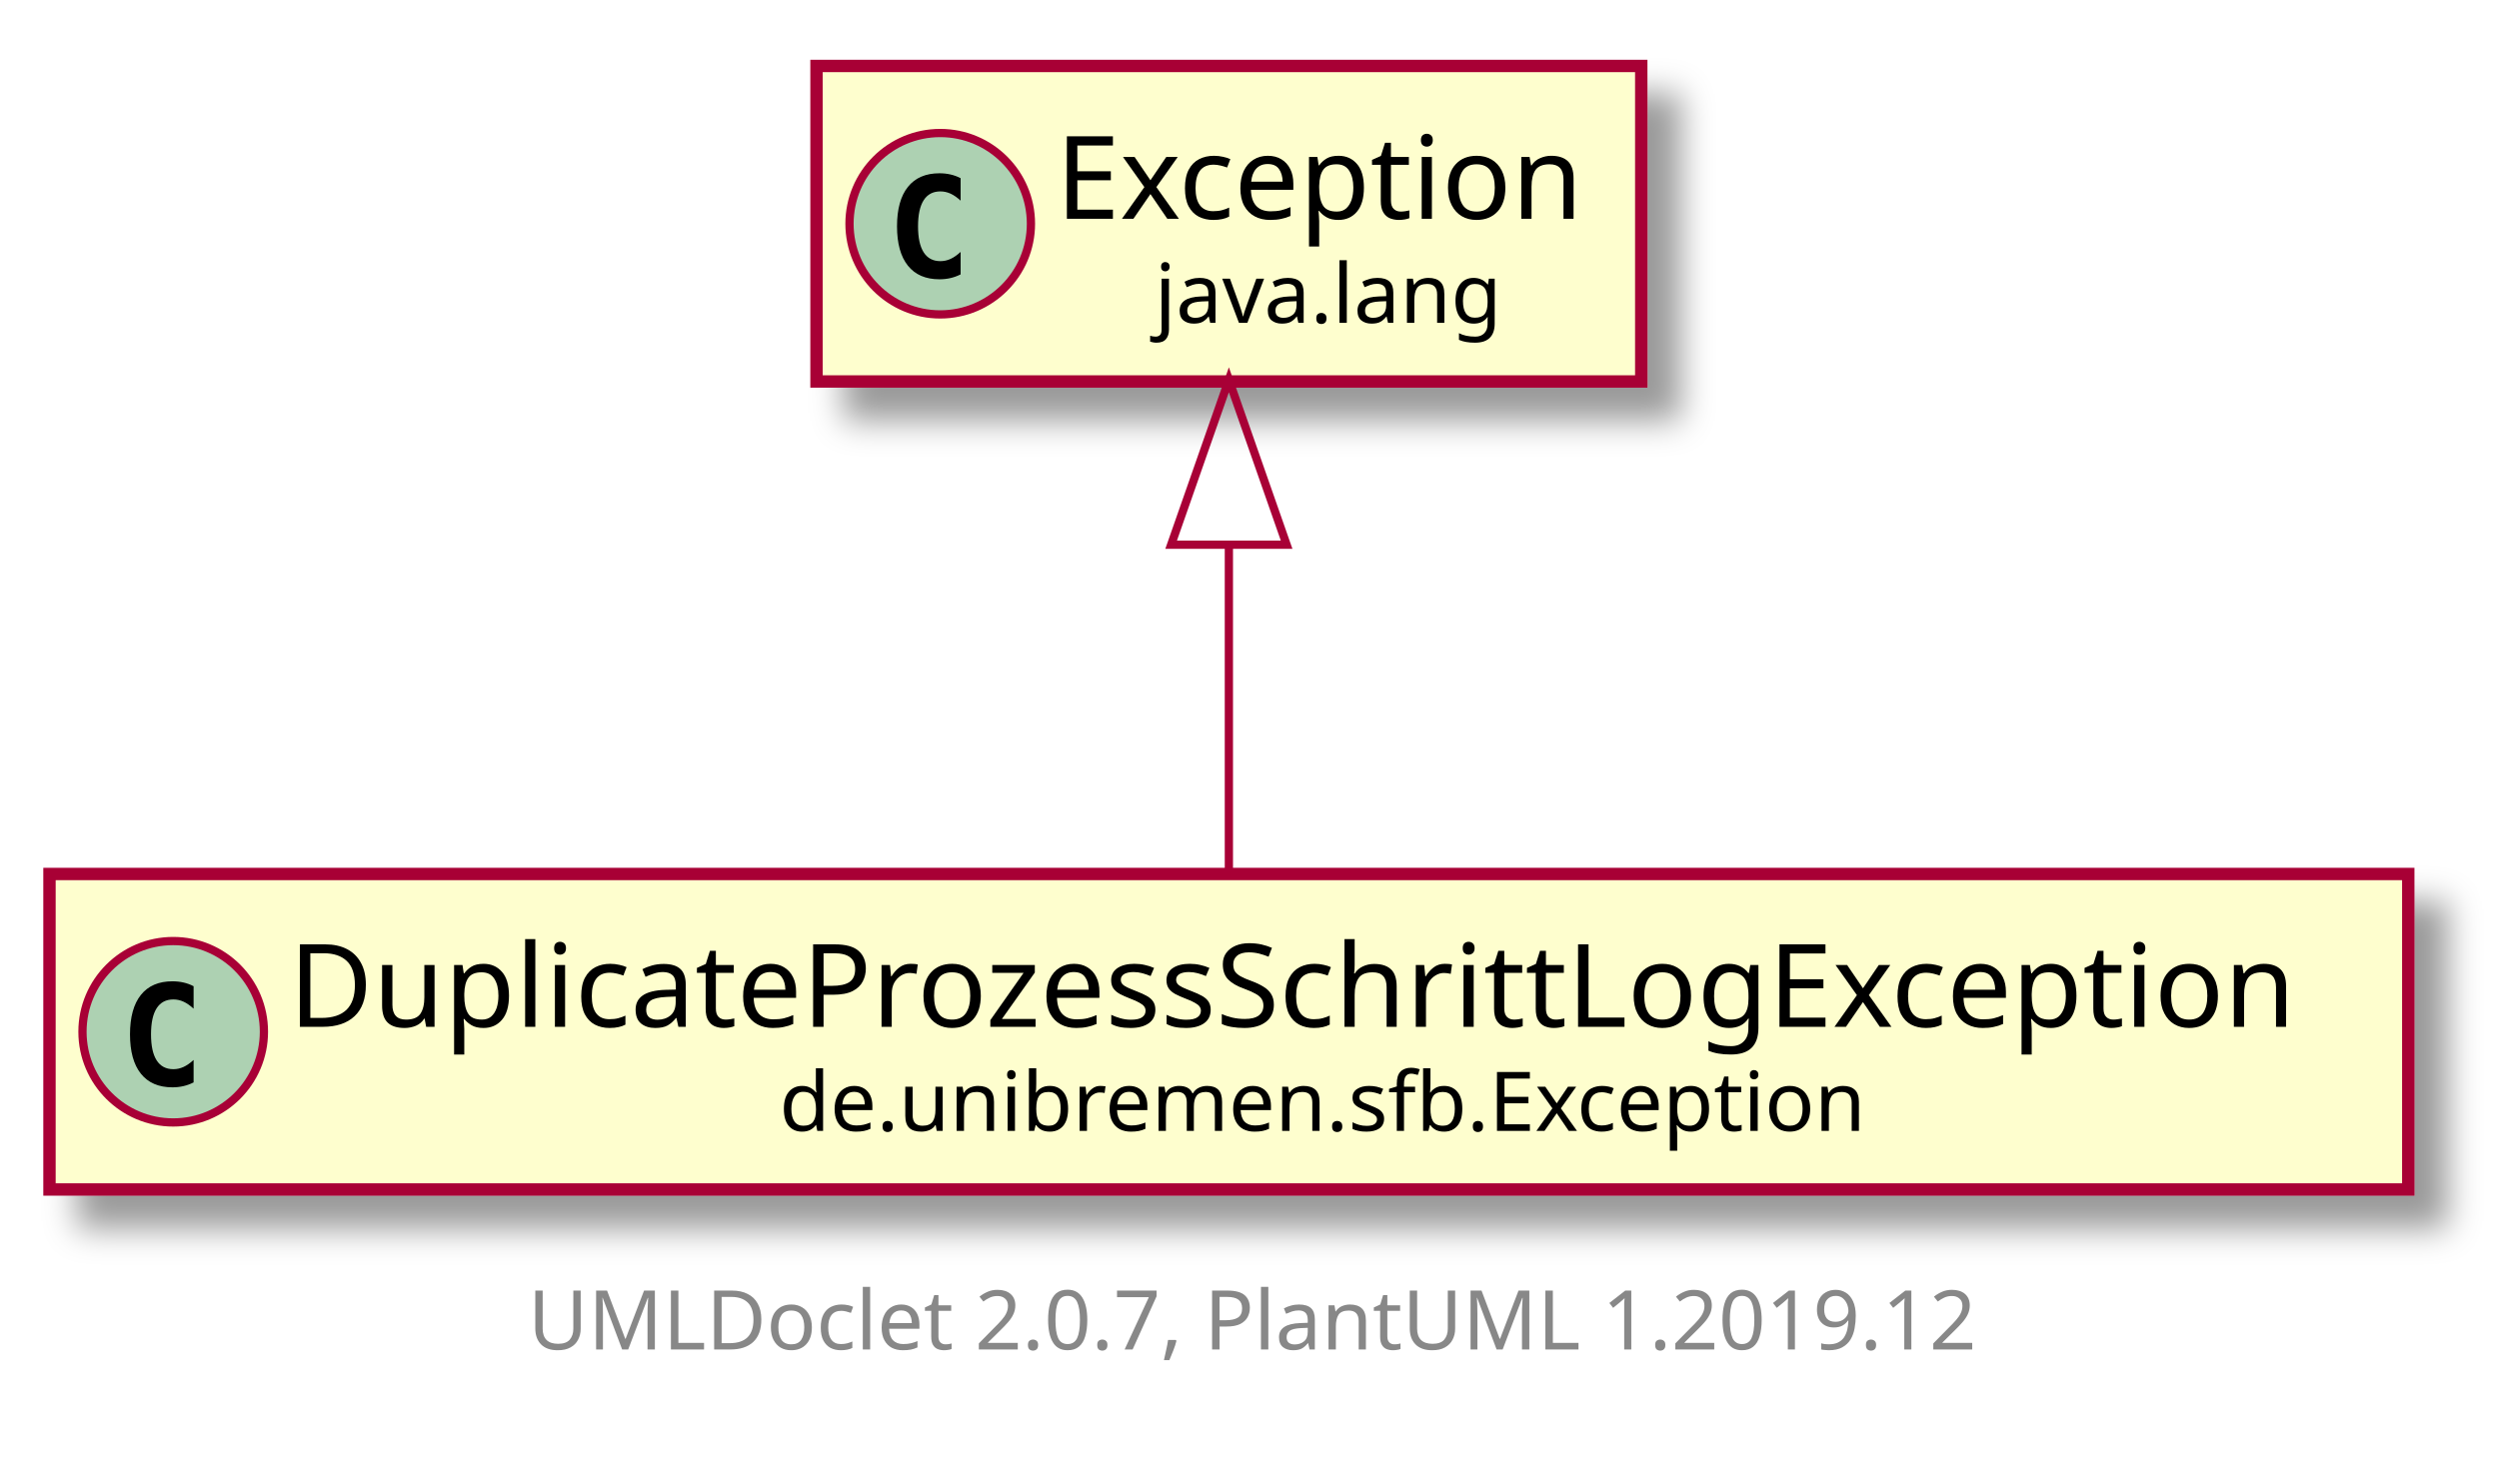
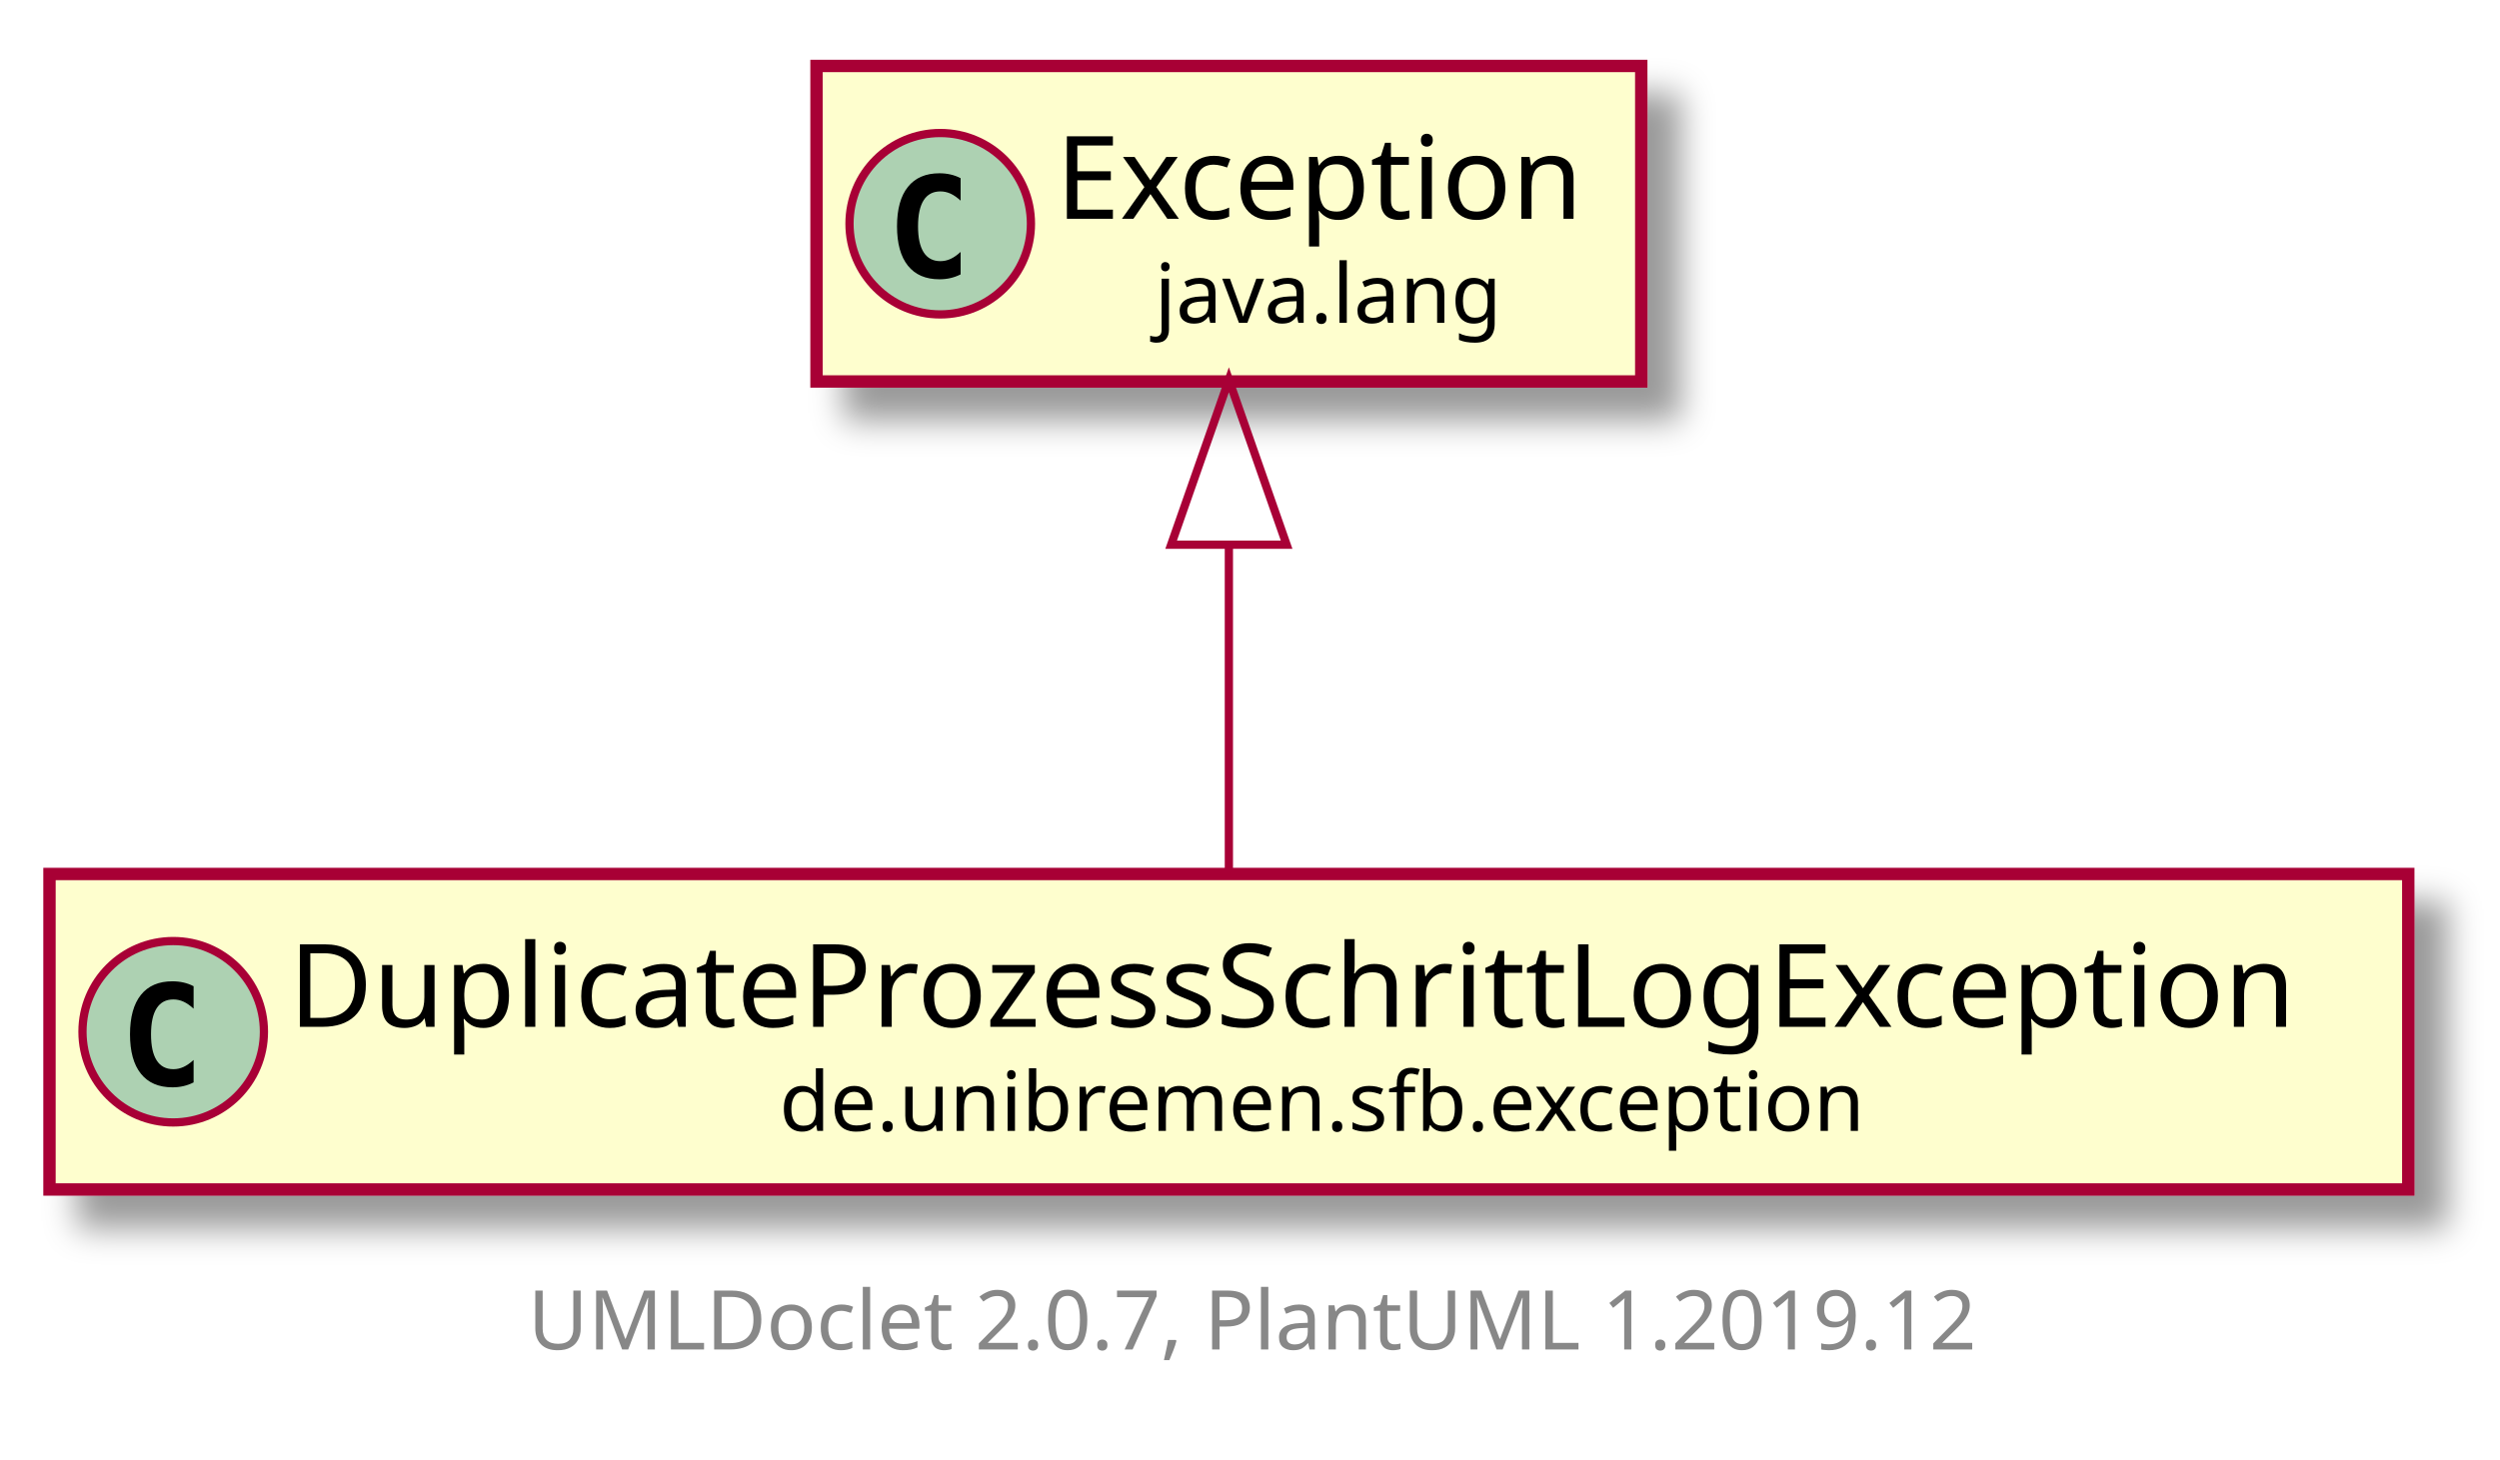
<svg xmlns="http://www.w3.org/2000/svg" xmlns:xlink="http://www.w3.org/1999/xlink" contentScriptType="application/ecmascript" contentStyleType="text/css" height="177px" preserveAspectRatio="none" style="width:303px;height:177px;" version="1.1" viewBox="0 0 303 177" width="303px" zoomAndPan="magnify">
  <defs>
    <filter height="300%" id="f12kb1s7x4avj3" width="300%" x="-1" y="-1">
      <feGaussianBlur result="blurOut" stdDeviation="2.0" />
      <feColorMatrix in="blurOut" result="blurOut2" type="matrix" values="0 0 0 0 0 0 0 0 0 0 0 0 0 0 0 0 0 0 .4 0" />
      <feOffset dx="4.0" dy="4.0" in="blurOut2" result="blurOut3" />
      <feBlend in="SourceGraphic" in2="blurOut3" mode="normal" />
    </filter>
  </defs>
  <g>
    <a href="DuplicateProzessSchrittLogException.html" target="_top" title="DuplicateProzessSchrittLogException.html" xlink:actuate="onRequest" xlink:href="DuplicateProzessSchrittLogException.html" xlink:show="new" xlink:title="DuplicateProzessSchrittLogException.html" xlink:type="simple">
-       <rect fill="#FEFECE" filter="url(#f12kb1s7x4avj3)" height="38.266" id="de.unibremen.sfb.Exception.DuplicateProzessSchrittLogException" style="stroke: #A80036; stroke-width: 1.5;" width="286" x="6" y="106" />
+       <rect fill="#FEFECE" filter="url(#f12kb1s7x4avj3)" height="38.266" id="de.unibremen.sfb.exception.DuplicateProzessSchrittLogException" style="stroke: #A80036; stroke-width: 1.5;" width="286" x="6" y="106" />
      <ellipse cx="21" cy="125.133" fill="#ADD1B2" rx="11" ry="11" style="stroke: #A80036; stroke-width: 1.0;" />
      <path d="M23.473,131.276 Q22.892,131.575 22.253,131.724 Q21.614,131.874 20.908,131.874 Q18.401,131.874 17.081,130.222 Q15.762,128.57 15.762,125.449 Q15.762,122.319 17.081,120.668 Q18.401,119.016 20.908,119.016 Q21.614,119.016 22.261,119.165 Q22.909,119.314 23.473,119.613 L23.473,122.336 Q22.842,121.755 22.249,121.485 Q21.655,121.215 21.024,121.215 Q19.68,121.215 18.995,122.282 Q18.31,123.349 18.31,125.449 Q18.31,127.54 18.995,128.607 Q19.68,129.674 21.024,129.674 Q21.655,129.674 22.249,129.404 Q22.842,129.134 23.473,128.553 Z " />
      <text fill="#000000" font-family="sans-serif" font-size="14" lengthAdjust="spacingAndGlyphs" textLength="254" x="35" y="124.535">DuplicateProzessSchrittLogException</text>
-       <text fill="#000000" font-family="sans-serif" font-size="10" lengthAdjust="spacingAndGlyphs" textLength="135" x="94.5" y="137.156">de.unibremen.sfb.Exception</text>
+       <text fill="#000000" font-family="sans-serif" font-size="10" lengthAdjust="spacingAndGlyphs" textLength="135" x="94.5" y="137.156">de.unibremen.sfb.exception</text>
    </a>
    <a href="https://docs.oracle.com/en/java/javase/11/docs/api/java.base/java/lang/Exception.html?is-external=true" target="_top" title="https://docs.oracle.com/en/java/javase/11/docs/api/java.base/java/lang/Exception.html?is-external=true" xlink:actuate="onRequest" xlink:href="https://docs.oracle.com/en/java/javase/11/docs/api/java.base/java/lang/Exception.html?is-external=true" xlink:show="new" xlink:title="https://docs.oracle.com/en/java/javase/11/docs/api/java.base/java/lang/Exception.html?is-external=true" xlink:type="simple">
      <rect fill="#FEFECE" filter="url(#f12kb1s7x4avj3)" height="38.266" id="java.lang.Exception" style="stroke: #A80036; stroke-width: 1.5;" width="100" x="99" y="8" />
      <ellipse cx="114" cy="27.133" fill="#ADD1B2" rx="11" ry="11" style="stroke: #A80036; stroke-width: 1.0;" />
      <path d="M116.473,33.276 Q115.892,33.575 115.253,33.724 Q114.614,33.873 113.908,33.873 Q111.401,33.873 110.082,32.222 Q108.762,30.57 108.762,27.449 Q108.762,24.319 110.082,22.668 Q111.401,21.016 113.908,21.016 Q114.614,21.016 115.261,21.165 Q115.909,21.314 116.473,21.613 L116.473,24.336 Q115.842,23.755 115.249,23.485 Q114.655,23.215 114.024,23.215 Q112.68,23.215 111.995,24.282 Q111.31,25.349 111.31,27.449 Q111.31,29.541 111.995,30.607 Q112.68,31.674 114.024,31.674 Q114.655,31.674 115.249,31.404 Q115.842,31.134 116.473,30.553 Z " />
      <text fill="#000000" font-family="sans-serif" font-size="14" lengthAdjust="spacingAndGlyphs" textLength="68" x="128" y="26.535">Exception</text>
      <text fill="#000000" font-family="sans-serif" font-size="10" lengthAdjust="spacingAndGlyphs" textLength="44" x="140" y="39.156">java.lang</text>
    </a>
-     <path d="M149,66.43 C149,79.98 149,94.59 149,105.7 " fill="none" id="java.lang.Exception&lt;-de.unibremen.sfb.Exception.DuplicateProzessSchrittLogException" style="stroke: #A80036; stroke-width: 1.0;" />
+     <path d="M149,66.43 C149,79.98 149,94.59 149,105.7 " fill="none" id="java.lang.Exception&lt;-de.unibremen.sfb.exception.DuplicateProzessSchrittLogException" style="stroke: #A80036; stroke-width: 1.0;" />
    <polygon fill="none" points="142,66.06,149,46.06,156,66.06,142,66.06" style="stroke: #A80036; stroke-width: 1.0;" />
    <text fill="#888888" font-family="sans-serif" font-size="10" lengthAdjust="spacingAndGlyphs" textLength="182" x="64" y="163.668">UMLDoclet 2.0.7, PlantUML 1.2019.12</text>
  </g>
</svg>
